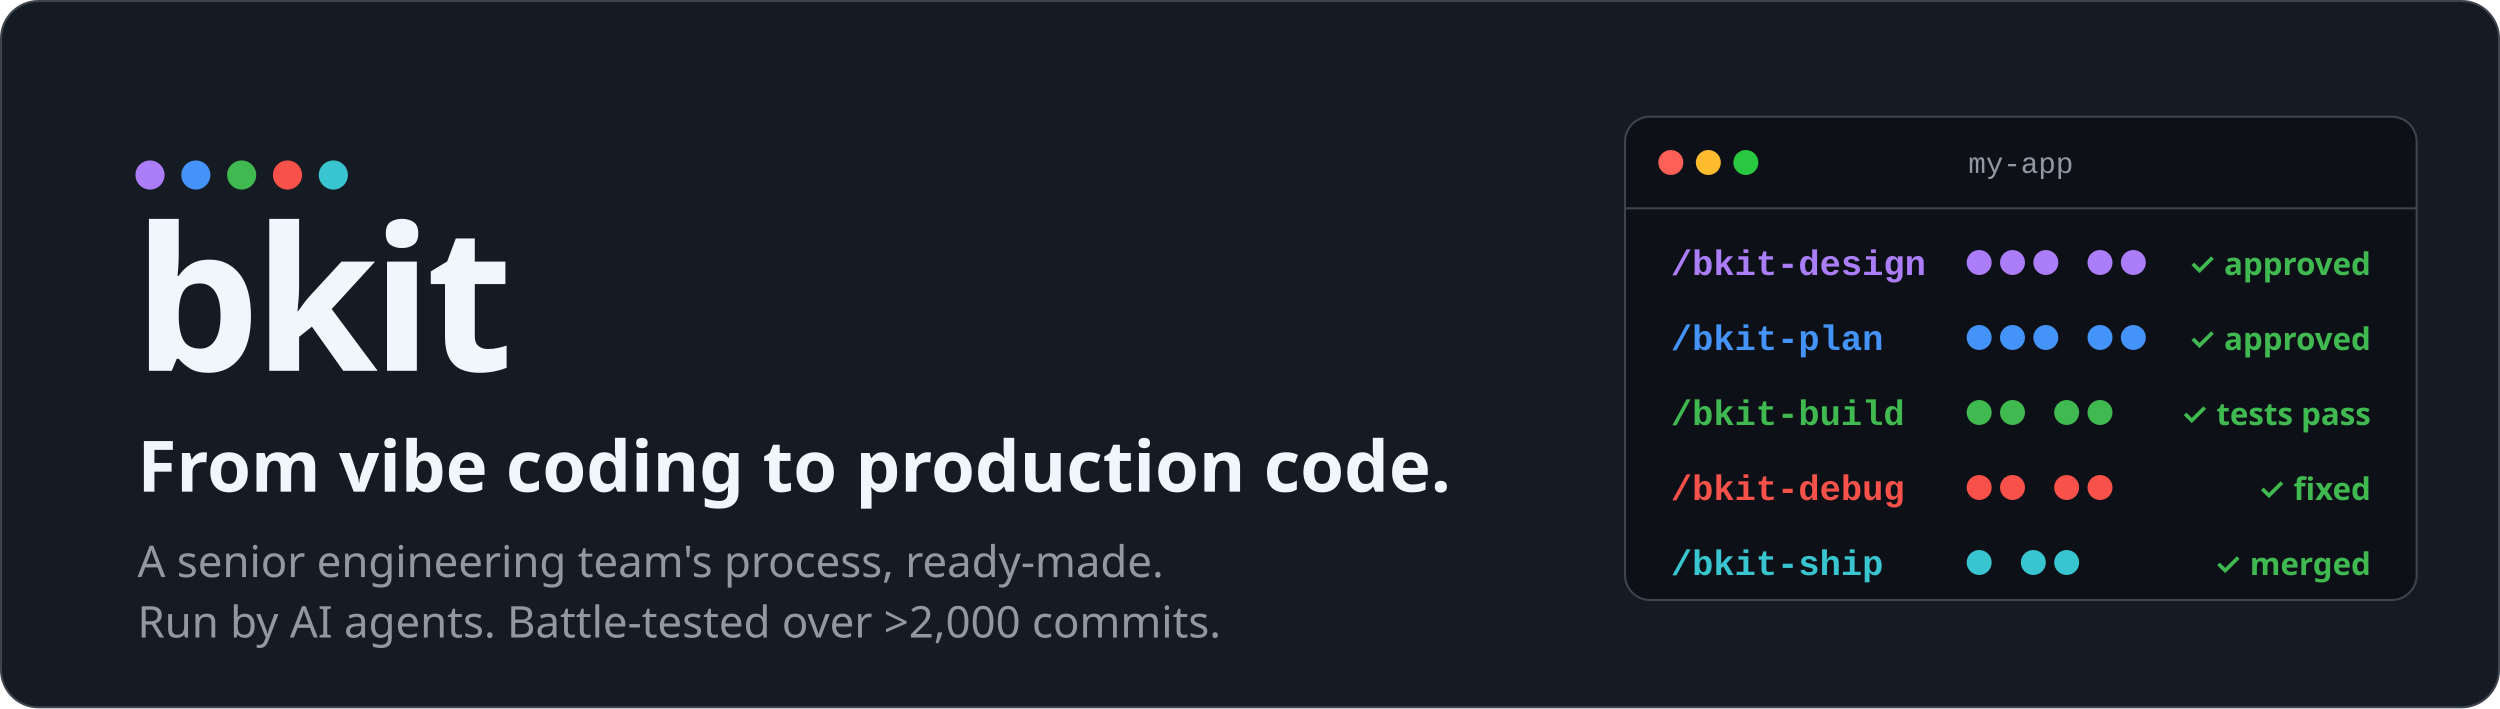
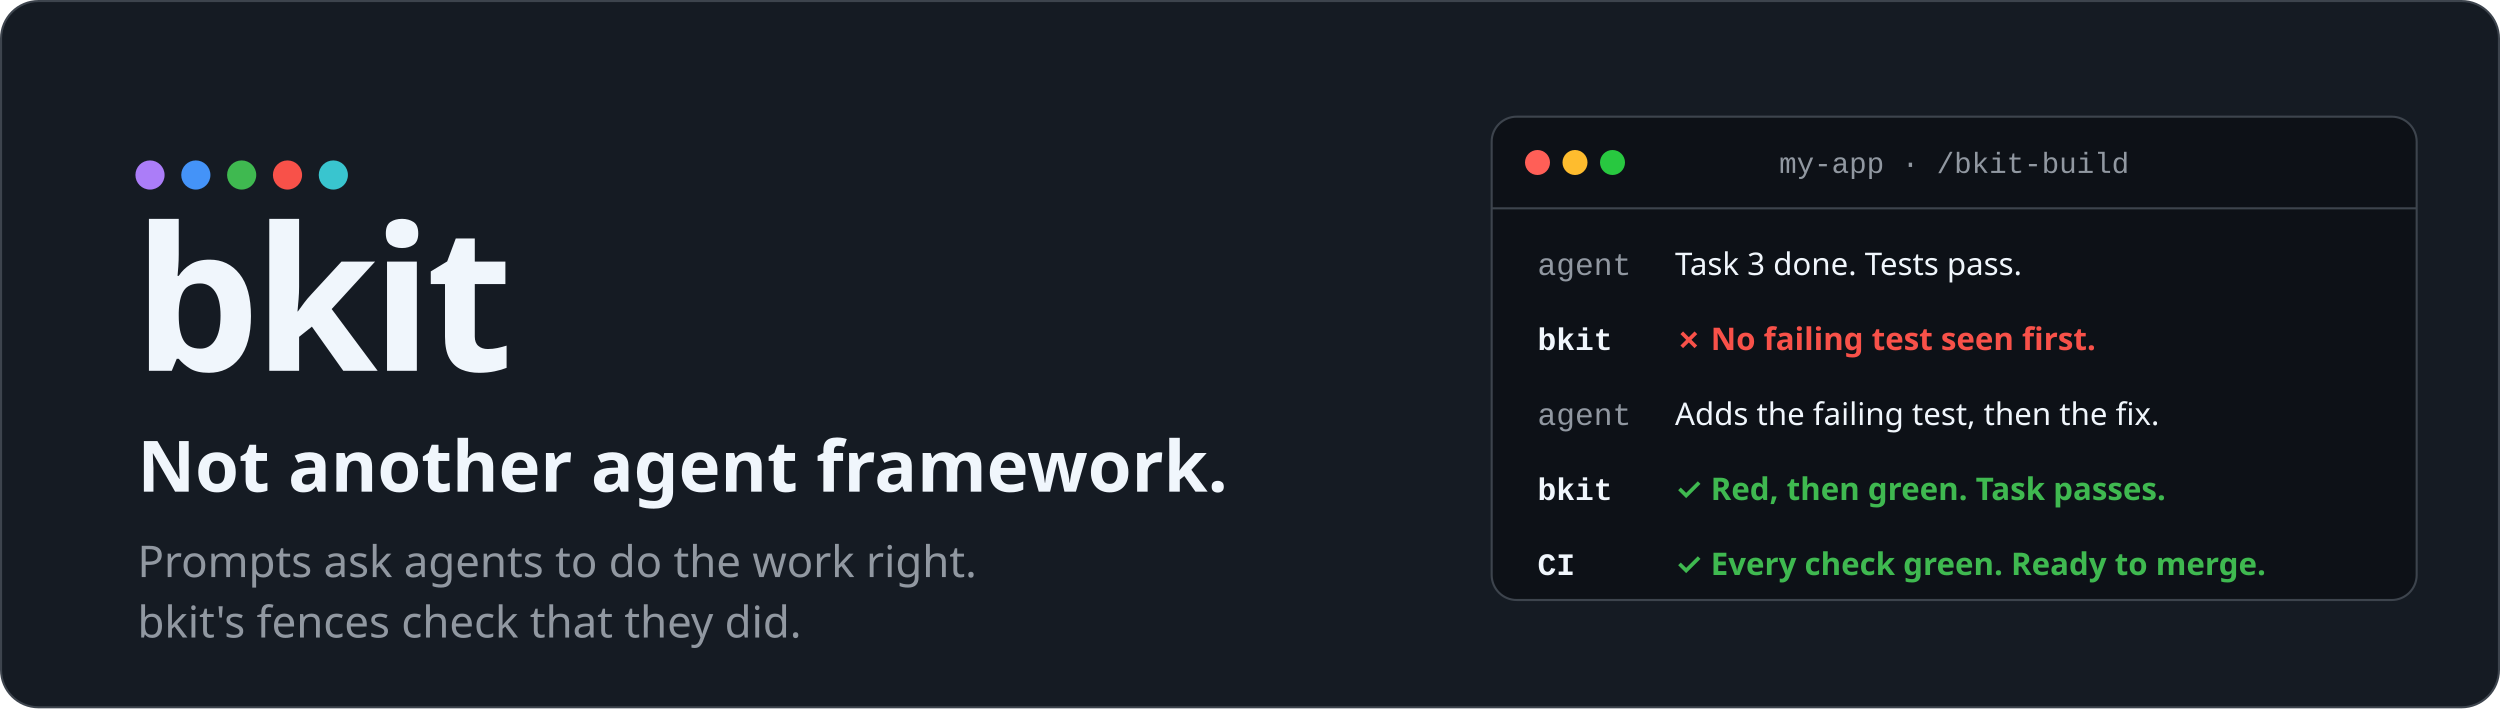
- <svg xmlns="http://www.w3.org/2000/svg" width="1200" height="340" viewBox="0 0 1200 340" role="img" aria-label="bkit — from vibe coding to production code. A senior engineering team's process, ready-made, run by AI agents and battle-tested over more than 2,000 commits.">
+ <svg xmlns="http://www.w3.org/2000/svg" width="1200" height="340" viewBox="0 0 1200 340" role="img" aria-label="bkit — not another agent framework. Prompts ask agents to do the work right; bkit's fences check that they did. An agent says a task is done, bkit refuses it until the test has been seen failing first, and only then does the task pass.">
  <rect x="0.5" y="0.5" width="1199" height="339" rx="18" fill="#151b23" stroke="#3d444d" />
  <circle cx="72" cy="84" r="7" fill="#ab7df8" />
  <circle cx="94" cy="84" r="7" fill="#4493f8" />
  <circle cx="116" cy="84" r="7" fill="#3fb950" />
  <circle cx="138" cy="84" r="7" fill="#f85149" />
  <circle cx="160" cy="84" r="7" fill="#39c5cf" />
  <text x="64" y="178" font-family="-apple-system, BlinkMacSystemFont, 'Segoe UI', 'Noto Sans', Helvetica, Arial, sans-serif" font-size="96" font-weight="800" fill="#f0f6fc" text-anchor="start" letter-spacing="-3">bkit</text>
-   <text x="66" y="236" font-family="-apple-system, BlinkMacSystemFont, 'Segoe UI', 'Noto Sans', Helvetica, Arial, sans-serif" font-size="34" font-weight="700" fill="#f0f6fc" text-anchor="start">From vibe coding to production code.</text>
-   <text x="66" y="277" font-family="-apple-system, BlinkMacSystemFont, 'Segoe UI', 'Noto Sans', Helvetica, Arial, sans-serif" font-size="21" font-weight="400" fill="#9198a1" text-anchor="start">A senior engineering team's process, ready-made.</text>
-   <text x="66" y="306" font-family="-apple-system, BlinkMacSystemFont, 'Segoe UI', 'Noto Sans', Helvetica, Arial, sans-serif" font-size="21" font-weight="400" fill="#9198a1" text-anchor="start">Run by AI agents. Battle-tested over &gt;2,000 commits.</text>
-   <rect x="780" y="56" width="380" height="232" rx="12" fill="#0d1117" stroke="#3d444d" />
-   <circle cx="802" cy="78" r="6" fill="#ff5f57" />
-   <circle cx="820" cy="78" r="6" fill="#febc2e" />
-   <circle cx="838" cy="78" r="6" fill="#28c840" />
-   <text x="970" y="83" font-family="ui-monospace, SFMono-Regular, 'SF Mono', Menlo, Consolas, 'Liberation Mono', monospace" font-size="14" font-weight="400" fill="#9198a1" text-anchor="middle">my-app</text>
-   <line x1="780" y1="100" x2="1160" y2="100" stroke="#3d444d" />
-   <text x="802" y="132" font-family="ui-monospace, SFMono-Regular, 'SF Mono', Menlo, Consolas, 'Liberation Mono', monospace" font-size="17" font-weight="600" fill="#ab7df8" text-anchor="start">/bkit-design</text>
-   <circle cx="950" cy="126" r="6" fill="#ab7df8" />
-   <circle cx="966" cy="126" r="6" fill="#ab7df8" />
-   <circle cx="982" cy="126" r="6" fill="#ab7df8" />
-   <circle cx="1008" cy="126" r="6" fill="#ab7df8" />
-   <circle cx="1024" cy="126" r="6" fill="#ab7df8" />
-   <text x="1138" y="132" font-family="-apple-system, BlinkMacSystemFont, 'Segoe UI', 'Noto Sans', Helvetica, Arial, sans-serif" font-size="15" font-weight="600" fill="#3fb950" text-anchor="end">✓ approved</text>
-   <text x="802" y="168" font-family="ui-monospace, SFMono-Regular, 'SF Mono', Menlo, Consolas, 'Liberation Mono', monospace" font-size="17" font-weight="600" fill="#4493f8" text-anchor="start">/bkit-plan</text>
-   <circle cx="950" cy="162" r="6" fill="#4493f8" />
-   <circle cx="966" cy="162" r="6" fill="#4493f8" />
-   <circle cx="982" cy="162" r="6" fill="#4493f8" />
-   <circle cx="1008" cy="162" r="6" fill="#4493f8" />
-   <circle cx="1024" cy="162" r="6" fill="#4493f8" />
-   <text x="1138" y="168" font-family="-apple-system, BlinkMacSystemFont, 'Segoe UI', 'Noto Sans', Helvetica, Arial, sans-serif" font-size="15" font-weight="600" fill="#3fb950" text-anchor="end">✓ approved</text>
-   <text x="802" y="204" font-family="ui-monospace, SFMono-Regular, 'SF Mono', Menlo, Consolas, 'Liberation Mono', monospace" font-size="17" font-weight="600" fill="#3fb950" text-anchor="start">/bkit-build</text>
-   <circle cx="950" cy="198" r="6" fill="#3fb950" />
-   <circle cx="966" cy="198" r="6" fill="#3fb950" />
-   <circle cx="992" cy="198" r="6" fill="#3fb950" />
-   <circle cx="1008" cy="198" r="6" fill="#3fb950" />
-   <text x="1138" y="204" font-family="-apple-system, BlinkMacSystemFont, 'Segoe UI', 'Noto Sans', Helvetica, Arial, sans-serif" font-size="15" font-weight="600" fill="#3fb950" text-anchor="end">✓ tests pass</text>
-   <text x="802" y="240" font-family="ui-monospace, SFMono-Regular, 'SF Mono', Menlo, Consolas, 'Liberation Mono', monospace" font-size="17" font-weight="600" fill="#f85149" text-anchor="start">/bkit-debug</text>
-   <circle cx="950" cy="234" r="6" fill="#f85149" />
-   <circle cx="966" cy="234" r="6" fill="#f85149" />
-   <circle cx="992" cy="234" r="6" fill="#f85149" />
-   <circle cx="1008" cy="234" r="6" fill="#f85149" />
-   <text x="1138" y="240" font-family="-apple-system, BlinkMacSystemFont, 'Segoe UI', 'Noto Sans', Helvetica, Arial, sans-serif" font-size="15" font-weight="600" fill="#3fb950" text-anchor="end">✓ fixed</text>
-   <text x="802" y="276" font-family="ui-monospace, SFMono-Regular, 'SF Mono', Menlo, Consolas, 'Liberation Mono', monospace" font-size="17" font-weight="600" fill="#39c5cf" text-anchor="start">/bkit-ship</text>
-   <circle cx="950" cy="270" r="6" fill="#39c5cf" />
-   <circle cx="976" cy="270" r="6" fill="#39c5cf" />
-   <circle cx="992" cy="270" r="6" fill="#39c5cf" />
-   <text x="1138" y="276" font-family="-apple-system, BlinkMacSystemFont, 'Segoe UI', 'Noto Sans', Helvetica, Arial, sans-serif" font-size="15" font-weight="600" fill="#3fb950" text-anchor="end">✓ merged</text>
+   <text x="66" y="236" font-family="-apple-system, BlinkMacSystemFont, 'Segoe UI', 'Noto Sans', Helvetica, Arial, sans-serif" font-size="34" font-weight="700" fill="#f0f6fc" text-anchor="start">Not another agent framework.</text>
+   <text x="66" y="277" font-family="-apple-system, BlinkMacSystemFont, 'Segoe UI', 'Noto Sans', Helvetica, Arial, sans-serif" font-size="21" font-weight="400" fill="#9198a1" text-anchor="start">Prompts ask agents to do the work right.</text>
+   <text x="66" y="306" font-family="-apple-system, BlinkMacSystemFont, 'Segoe UI', 'Noto Sans', Helvetica, Arial, sans-serif" font-size="21" font-weight="400" fill="#9198a1" text-anchor="start">bkit's fences check that they did.</text>
+   <rect x="716" y="56" width="444" height="232" rx="12" fill="#0d1117" stroke="#3d444d" />
+   <circle cx="738" cy="78" r="6" fill="#ff5f57" />
+   <circle cx="756" cy="78" r="6" fill="#febc2e" />
+   <circle cx="774" cy="78" r="6" fill="#28c840" />
+   <text x="938" y="83" font-family="ui-monospace, SFMono-Regular, 'SF Mono', Menlo, Consolas, 'Liberation Mono', monospace" font-size="14" font-weight="400" fill="#9198a1" text-anchor="middle">my-app · /bkit-build</text>
+   <line x1="716" y1="100" x2="1160" y2="100" stroke="#3d444d" />
+   <text x="738" y="132" font-family="ui-monospace, SFMono-Regular, 'SF Mono', Menlo, Consolas, 'Liberation Mono', monospace" font-size="15" font-weight="400" fill="#9198a1" text-anchor="start">agent</text>
+   <text x="804" y="132" font-family="-apple-system, BlinkMacSystemFont, 'Segoe UI', 'Noto Sans', Helvetica, Arial, sans-serif" font-size="15" font-weight="400" fill="#f0f6fc" text-anchor="start">Task 3 done. Tests pass.</text>
+   <text x="738" y="168" font-family="ui-monospace, SFMono-Regular, 'SF Mono', Menlo, Consolas, 'Liberation Mono', monospace" font-size="15" font-weight="700" fill="#f0f6fc" text-anchor="start">bkit</text>
+   <text x="804" y="168" font-family="-apple-system, BlinkMacSystemFont, 'Segoe UI', 'Noto Sans', Helvetica, Arial, sans-serif" font-size="15" font-weight="600" fill="#f85149" text-anchor="start">✗ No failing test seen first.</text>
+   <text x="738" y="204" font-family="ui-monospace, SFMono-Regular, 'SF Mono', Menlo, Consolas, 'Liberation Mono', monospace" font-size="15" font-weight="400" fill="#9198a1" text-anchor="start">agent</text>
+   <text x="804" y="204" font-family="-apple-system, BlinkMacSystemFont, 'Segoe UI', 'Noto Sans', Helvetica, Arial, sans-serif" font-size="15" font-weight="400" fill="#f0f6fc" text-anchor="start">Adds the failing test, then the fix.</text>
+   <text x="738" y="240" font-family="ui-monospace, SFMono-Regular, 'SF Mono', Menlo, Consolas, 'Liberation Mono', monospace" font-size="15" font-weight="700" fill="#f0f6fc" text-anchor="start">bkit</text>
+   <text x="804" y="240" font-family="-apple-system, BlinkMacSystemFont, 'Segoe UI', 'Noto Sans', Helvetica, Arial, sans-serif" font-size="15" font-weight="600" fill="#3fb950" text-anchor="start">✓ Red, then green. Task passes.</text>
+   <text x="738" y="276" font-family="ui-monospace, SFMono-Regular, 'SF Mono', Menlo, Consolas, 'Liberation Mono', monospace" font-size="15" font-weight="700" fill="#f0f6fc" text-anchor="start">CI</text>
+   <text x="804" y="276" font-family="-apple-system, BlinkMacSystemFont, 'Segoe UI', 'Noto Sans', Helvetica, Arial, sans-serif" font-size="15" font-weight="600" fill="#3fb950" text-anchor="start">✓ Every check green. Ready to merge.</text>
</svg>
